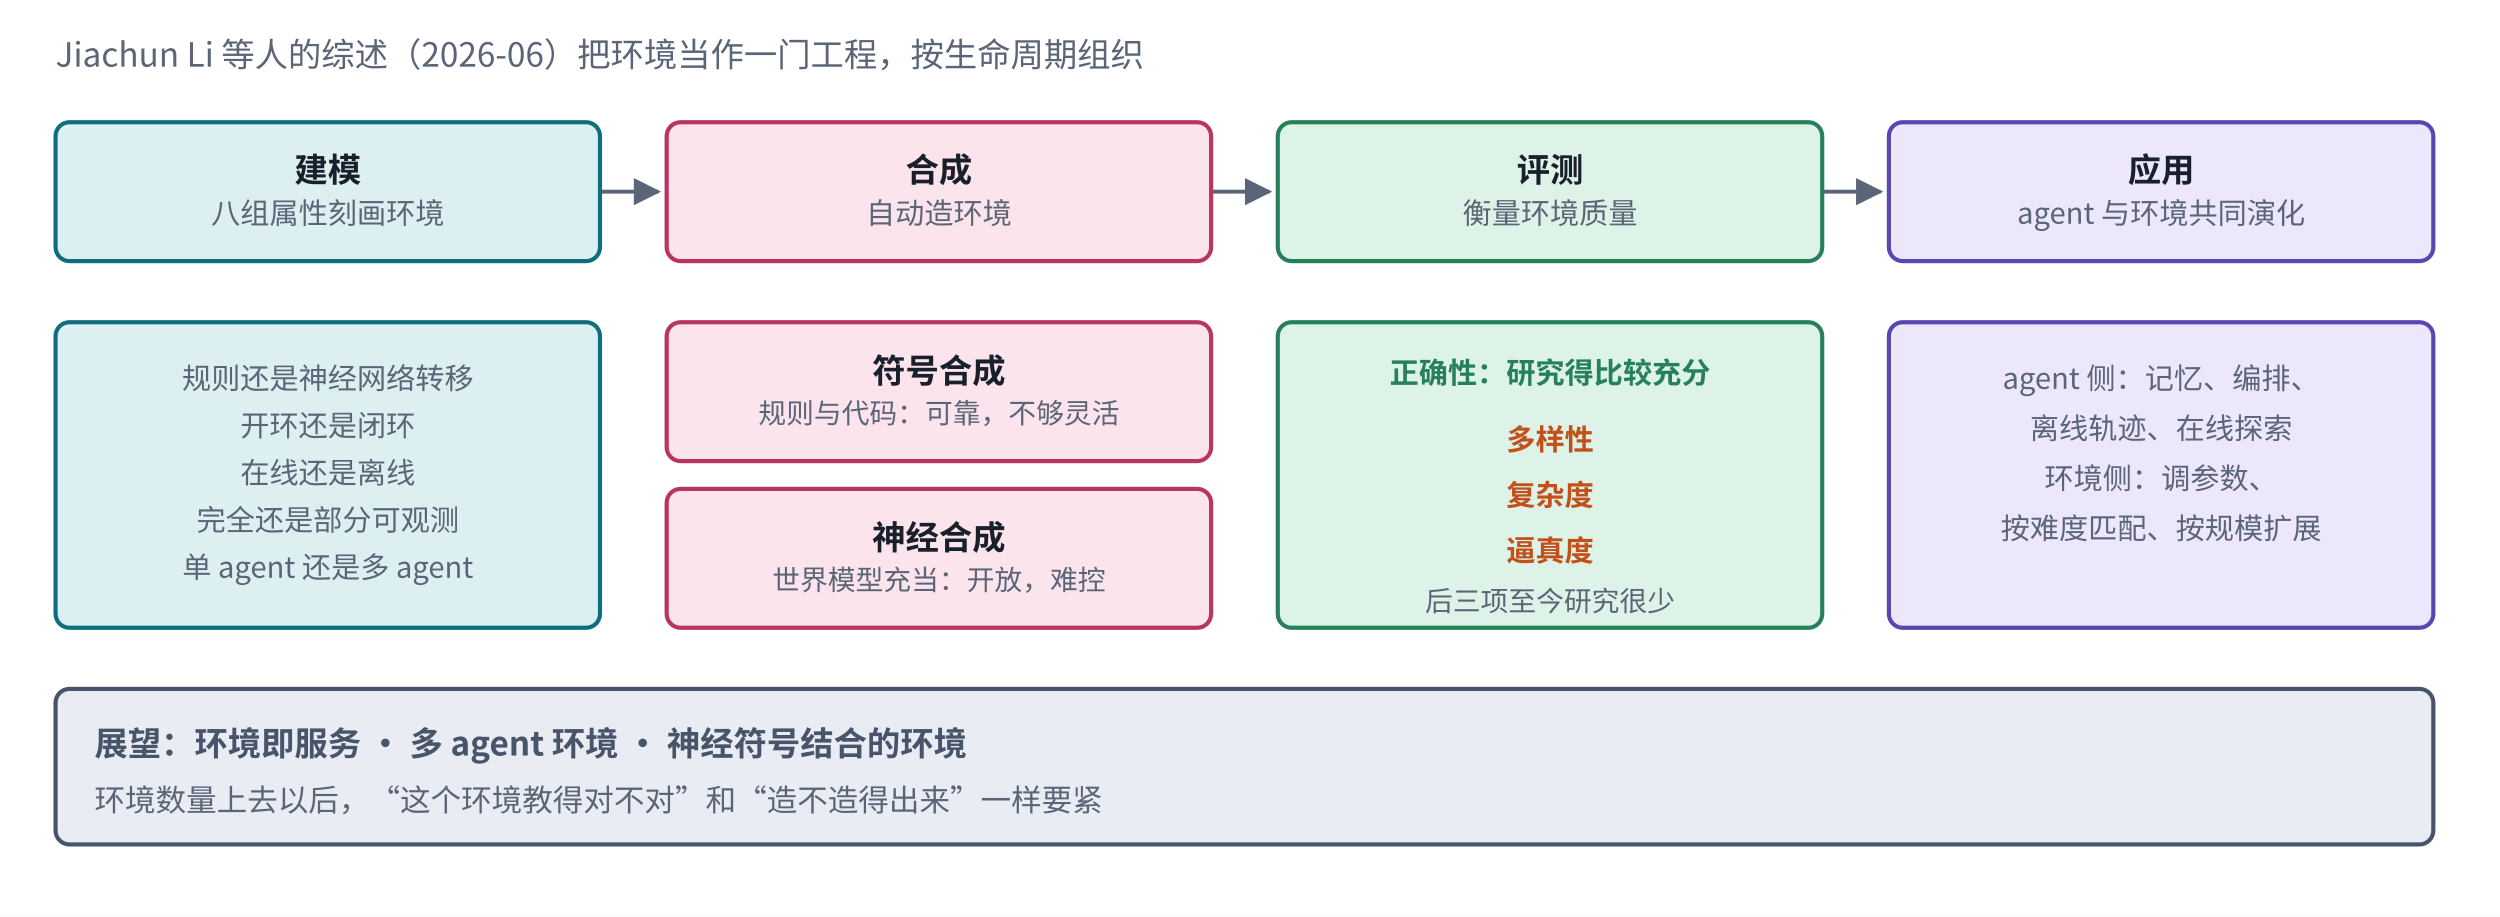
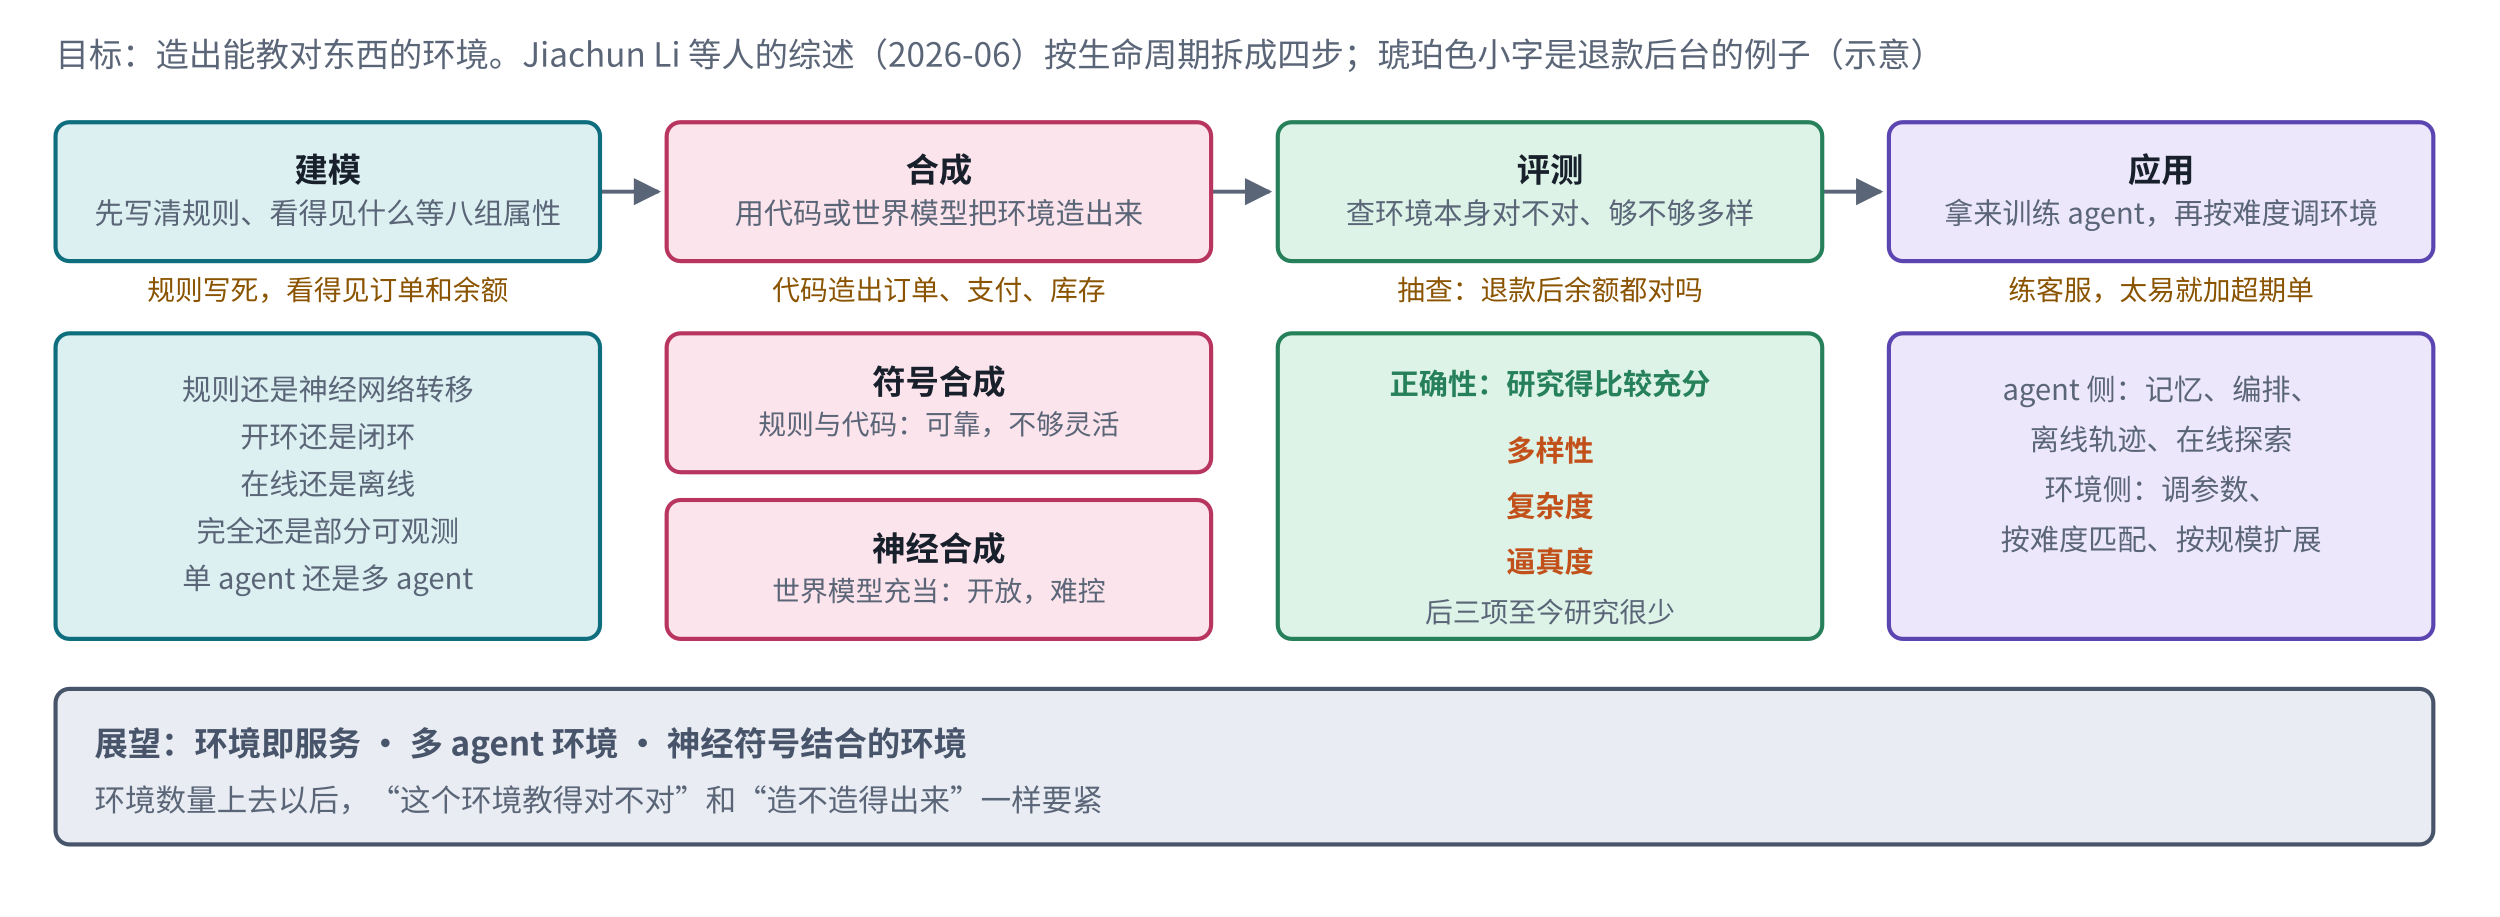
<svg xmlns="http://www.w3.org/2000/svg" viewBox="0 0 900 330" width="900" height="330" role="img" aria-label="环境工程的生命周期">
  <defs>
    <marker id="ah-envengineering" viewBox="0 0 10 10" refX="9" refY="5" markerWidth="7" markerHeight="7" orient="auto-start-reverse">
      <path d="M0,0 L10,5 L0,10 z" fill="#5A6577" />
    </marker>
  </defs>
  <rect x="0" y="0" width="900" height="330" fill="#ffffff" />
  <path d="M216,69 L237,69" fill="none" stroke="#5A6577" stroke-width="1.4" marker-end="url(#ah-envengineering)" />
  <path d="M436,69 L457,69" fill="none" stroke="#5A6577" stroke-width="1.4" marker-end="url(#ah-envengineering)" />
  <path d="M656,69 L677,69" fill="none" stroke="#5A6577" stroke-width="1.4" marker-end="url(#ah-envengineering)" />
  <rect x="20" y="44" width="196" height="50" rx="5" fill="#DCEFF1" stroke="#0E6E7E" stroke-width="1.5" />
  <rect x="240" y="44" width="196" height="50" rx="5" fill="#FCE4EC" stroke="#B83560" stroke-width="1.5" />
  <rect x="460" y="44" width="196" height="50" rx="5" fill="#DDF3E8" stroke="#26805A" stroke-width="1.5" />
  <rect x="680" y="44" width="196" height="50" rx="5" fill="#ECE7FB" stroke="#5B45B0" stroke-width="1.5" />
-   <rect x="20" y="116" width="196" height="110" rx="5" fill="#DCEFF1" stroke="#0E6E7E" stroke-width="1.5" />
-   <rect x="240" y="116" width="196" height="50" rx="5" fill="#FCE4EC" stroke="#B83560" stroke-width="1.5" />
-   <rect x="240" y="176" width="196" height="50" rx="5" fill="#FCE4EC" stroke="#B83560" stroke-width="1.5" />
-   <rect x="460" y="116" width="196" height="110" rx="5" fill="#DDF3E8" stroke="#26805A" stroke-width="1.5" />
-   <rect x="680" y="116" width="196" height="110" rx="5" fill="#ECE7FB" stroke="#5B45B0" stroke-width="1.5" />
+   <rect x="20" y="120" width="196" height="110" rx="5" fill="#DCEFF1" stroke="#0E6E7E" stroke-width="1.5" />
+   <rect x="240" y="120" width="196" height="50" rx="5" fill="#FCE4EC" stroke="#B83560" stroke-width="1.5" />
+   <rect x="240" y="180" width="196" height="50" rx="5" fill="#FCE4EC" stroke="#B83560" stroke-width="1.5" />
+   <rect x="460" y="120" width="196" height="110" rx="5" fill="#DDF3E8" stroke="#26805A" stroke-width="1.5" />
+   <rect x="680" y="120" width="196" height="110" rx="5" fill="#ECE7FB" stroke="#5B45B0" stroke-width="1.5" />
  <rect x="20" y="248" width="856" height="56" rx="5" fill="#E9EDF3" stroke="#47546A" stroke-width="1.5" />
-   <text x="20" y="24" text-anchor="start" font-size="12" font-weight="500" fill="#5A6577" font-family="PingFang SC, Noto Sans CJK SC, Microsoft YaHei, sans-serif">Jiachun Li 等人的综述（2026-06）把环境当作一门工程，按生命周期组织</text>
+   <text x="20" y="24" text-anchor="start" font-size="12" font-weight="500" fill="#5A6577" font-family="PingFang SC, Noto Sans CJK SC, Microsoft YaHei, sans-serif">目标：造出能教对东西的环境。Jiachun Li 等人的综述（2026-06）按生命周期拆成四步；琥珀色小字是退款后台的例子（示意）</text>
  <text x="118" y="65.475" text-anchor="middle" font-size="12" font-weight="600" fill="#18202C" font-family="PingFang SC, Noto Sans CJK SC, Microsoft YaHei, sans-serif">建模</text>
-   <text x="118" y="80.535" text-anchor="middle" font-size="10.5" font-weight="400" fill="#5A6577" font-family="PingFang SC, Noto Sans CJK SC, Microsoft YaHei, sans-serif">八组属性刻画环境</text>
+   <text x="118" y="80.535" text-anchor="middle" font-size="10.5" font-weight="400" fill="#5A6577" font-family="PingFang SC, Noto Sans CJK SC, Microsoft YaHei, sans-serif">先写清规则、看得见什么等八组属性</text>
+   <text x="118" y="108" text-anchor="middle" font-size="10" font-weight="400" fill="#8A5300" font-family="PingFang SC, Noto Sans CJK SC, Microsoft YaHei, sans-serif">规则写死，看得见订单和余额</text>
  <text x="338" y="65.475" text-anchor="middle" font-size="12" font-weight="600" fill="#18202C" font-family="PingFang SC, Noto Sans CJK SC, Microsoft YaHei, sans-serif">合成</text>
-   <text x="338" y="80.535" text-anchor="middle" font-size="10.5" font-weight="400" fill="#5A6577" font-family="PingFang SC, Noto Sans CJK SC, Microsoft YaHei, sans-serif">自动造环境</text>
+   <text x="338" y="80.535" text-anchor="middle" font-size="10.5" font-weight="400" fill="#5A6577" font-family="PingFang SC, Noto Sans CJK SC, Microsoft YaHei, sans-serif">用代码或世界模型把环境造出来</text>
+   <text x="338" y="108" text-anchor="middle" font-size="10" font-weight="400" fill="#8A5300" font-family="PingFang SC, Noto Sans CJK SC, Microsoft YaHei, sans-serif">代码造出订单、支付、库存</text>
  <text x="558" y="65.475" text-anchor="middle" font-size="12" font-weight="600" fill="#18202C" font-family="PingFang SC, Noto Sans CJK SC, Microsoft YaHei, sans-serif">评测</text>
-   <text x="558" y="80.535" text-anchor="middle" font-size="10.5" font-weight="400" fill="#5A6577" font-family="PingFang SC, Noto Sans CJK SC, Microsoft YaHei, sans-serif">衡量环境质量</text>
+   <text x="558" y="80.535" text-anchor="middle" font-size="10.5" font-weight="400" fill="#5A6577" font-family="PingFang SC, Noto Sans CJK SC, Microsoft YaHei, sans-serif">查环境本身对不对、够不够多样</text>
+   <text x="558" y="108" text-anchor="middle" font-size="10" font-weight="400" fill="#8A5300" font-family="PingFang SC, Noto Sans CJK SC, Microsoft YaHei, sans-serif">抽查：退款后余额都对吗</text>
  <text x="778" y="65.475" text-anchor="middle" font-size="12" font-weight="600" fill="#18202C" font-family="PingFang SC, Noto Sans CJK SC, Microsoft YaHei, sans-serif">应用</text>
-   <text x="778" y="80.535" text-anchor="middle" font-size="10.5" font-weight="400" fill="#5A6577" font-family="PingFang SC, Noto Sans CJK SC, Microsoft YaHei, sans-serif">agent 与环境共同演化</text>
-   <text x="118" y="140" text-anchor="middle" font-size="10.5" font-weight="400" fill="#5A6577" font-family="PingFang SC, Noto Sans CJK SC, Microsoft YaHei, sans-serif">规则还是神经网络转移</text>
-   <text x="118" y="157" text-anchor="middle" font-size="10.5" font-weight="400" fill="#5A6577" font-family="PingFang SC, Noto Sans CJK SC, Microsoft YaHei, sans-serif">开环还是闭环</text>
-   <text x="118" y="174" text-anchor="middle" font-size="10.5" font-weight="400" fill="#5A6577" font-family="PingFang SC, Noto Sans CJK SC, Microsoft YaHei, sans-serif">在线还是离线</text>
-   <text x="118" y="191" text-anchor="middle" font-size="10.5" font-weight="400" fill="#5A6577" font-family="PingFang SC, Noto Sans CJK SC, Microsoft YaHei, sans-serif">完全还是部分可观测</text>
-   <text x="118" y="208" text-anchor="middle" font-size="10.5" font-weight="400" fill="#5A6577" font-family="PingFang SC, Noto Sans CJK SC, Microsoft YaHei, sans-serif">单 agent 还是多 agent</text>
-   <text x="338" y="137.82" text-anchor="middle" font-size="12" font-weight="600" fill="#18202C" font-family="PingFang SC, Noto Sans CJK SC, Microsoft YaHei, sans-serif">符号合成</text>
-   <text x="338" y="152.38" text-anchor="middle" font-size="10" font-weight="400" fill="#5A6577" font-family="PingFang SC, Noto Sans CJK SC, Microsoft YaHei, sans-serif">规则与代码：可靠，不够灵活</text>
-   <text x="338" y="197.82" text-anchor="middle" font-size="12" font-weight="600" fill="#18202C" font-family="PingFang SC, Noto Sans CJK SC, Microsoft YaHei, sans-serif">神经合成</text>
-   <text x="338" y="212.38" text-anchor="middle" font-size="10" font-weight="400" fill="#5A6577" font-family="PingFang SC, Noto Sans CJK SC, Microsoft YaHei, sans-serif">世界模型充当：开放，难控</text>
-   <text x="558" y="138" text-anchor="middle" font-size="10.5" font-weight="600" fill="#26805A" font-family="PingFang SC, Noto Sans CJK SC, Microsoft YaHei, sans-serif">正确性：研究得比较充分</text>
-   <text x="558" y="162" text-anchor="middle" font-size="10.5" font-weight="600" fill="#C2501A" font-family="PingFang SC, Noto Sans CJK SC, Microsoft YaHei, sans-serif">多样性</text>
-   <text x="558" y="182" text-anchor="middle" font-size="10.5" font-weight="600" fill="#C2501A" font-family="PingFang SC, Noto Sans CJK SC, Microsoft YaHei, sans-serif">复杂度</text>
-   <text x="558" y="202" text-anchor="middle" font-size="10.5" font-weight="600" fill="#C2501A" font-family="PingFang SC, Noto Sans CJK SC, Microsoft YaHei, sans-serif">逼真度</text>
-   <text x="558" y="220" text-anchor="middle" font-size="10" font-weight="400" fill="#5A6577" font-family="PingFang SC, Noto Sans CJK SC, Microsoft YaHei, sans-serif">后三项至今研究很少</text>
-   <text x="778" y="140" text-anchor="middle" font-size="10.5" font-weight="400" fill="#5A6577" font-family="PingFang SC, Noto Sans CJK SC, Microsoft YaHei, sans-serif">agent 侧：记忆、编排、</text>
-   <text x="778" y="158" text-anchor="middle" font-size="10.5" font-weight="400" fill="#5A6577" font-family="PingFang SC, Noto Sans CJK SC, Microsoft YaHei, sans-serif">离线轨迹、在线探索</text>
-   <text x="778" y="176" text-anchor="middle" font-size="10.5" font-weight="400" fill="#5A6577" font-family="PingFang SC, Noto Sans CJK SC, Microsoft YaHei, sans-serif">环境侧：调参数、</text>
-   <text x="778" y="194" text-anchor="middle" font-size="10.5" font-weight="400" fill="#5A6577" font-family="PingFang SC, Noto Sans CJK SC, Microsoft YaHei, sans-serif">按难度匹配、按规模扩展</text>
+   <text x="778" y="80.535" text-anchor="middle" font-size="10.5" font-weight="400" fill="#5A6577" font-family="PingFang SC, Noto Sans CJK SC, Microsoft YaHei, sans-serif">拿来训练 agent，再按难度调环境</text>
+   <text x="778" y="108" text-anchor="middle" font-size="10" font-weight="400" fill="#8A5300" font-family="PingFang SC, Noto Sans CJK SC, Microsoft YaHei, sans-serif">练客服，太易就加超期单</text>
+   <text x="118" y="144" text-anchor="middle" font-size="10.5" font-weight="400" fill="#5A6577" font-family="PingFang SC, Noto Sans CJK SC, Microsoft YaHei, sans-serif">规则还是神经网络转移</text>
+   <text x="118" y="161" text-anchor="middle" font-size="10.5" font-weight="400" fill="#5A6577" font-family="PingFang SC, Noto Sans CJK SC, Microsoft YaHei, sans-serif">开环还是闭环</text>
+   <text x="118" y="178" text-anchor="middle" font-size="10.5" font-weight="400" fill="#5A6577" font-family="PingFang SC, Noto Sans CJK SC, Microsoft YaHei, sans-serif">在线还是离线</text>
+   <text x="118" y="195" text-anchor="middle" font-size="10.5" font-weight="400" fill="#5A6577" font-family="PingFang SC, Noto Sans CJK SC, Microsoft YaHei, sans-serif">完全还是部分可观测</text>
+   <text x="118" y="212" text-anchor="middle" font-size="10.5" font-weight="400" fill="#5A6577" font-family="PingFang SC, Noto Sans CJK SC, Microsoft YaHei, sans-serif">单 agent 还是多 agent</text>
+   <text x="338" y="141.82" text-anchor="middle" font-size="12" font-weight="600" fill="#18202C" font-family="PingFang SC, Noto Sans CJK SC, Microsoft YaHei, sans-serif">符号合成</text>
+   <text x="338" y="156.38" text-anchor="middle" font-size="10" font-weight="400" fill="#5A6577" font-family="PingFang SC, Noto Sans CJK SC, Microsoft YaHei, sans-serif">规则与代码：可靠，不够灵活</text>
+   <text x="338" y="201.82" text-anchor="middle" font-size="12" font-weight="600" fill="#18202C" font-family="PingFang SC, Noto Sans CJK SC, Microsoft YaHei, sans-serif">神经合成</text>
+   <text x="338" y="216.38" text-anchor="middle" font-size="10" font-weight="400" fill="#5A6577" font-family="PingFang SC, Noto Sans CJK SC, Microsoft YaHei, sans-serif">世界模型充当：开放，难控</text>
+   <text x="558" y="142" text-anchor="middle" font-size="10.5" font-weight="600" fill="#26805A" font-family="PingFang SC, Noto Sans CJK SC, Microsoft YaHei, sans-serif">正确性：研究得比较充分</text>
+   <text x="558" y="166" text-anchor="middle" font-size="10.5" font-weight="600" fill="#C2501A" font-family="PingFang SC, Noto Sans CJK SC, Microsoft YaHei, sans-serif">多样性</text>
+   <text x="558" y="186" text-anchor="middle" font-size="10.5" font-weight="600" fill="#C2501A" font-family="PingFang SC, Noto Sans CJK SC, Microsoft YaHei, sans-serif">复杂度</text>
+   <text x="558" y="206" text-anchor="middle" font-size="10.5" font-weight="600" fill="#C2501A" font-family="PingFang SC, Noto Sans CJK SC, Microsoft YaHei, sans-serif">逼真度</text>
+   <text x="558" y="224" text-anchor="middle" font-size="10" font-weight="400" fill="#5A6577" font-family="PingFang SC, Noto Sans CJK SC, Microsoft YaHei, sans-serif">后三项至今研究很少</text>
+   <text x="778" y="144" text-anchor="middle" font-size="10.5" font-weight="400" fill="#5A6577" font-family="PingFang SC, Noto Sans CJK SC, Microsoft YaHei, sans-serif">agent 侧：记忆、编排、</text>
+   <text x="778" y="162" text-anchor="middle" font-size="10.5" font-weight="400" fill="#5A6577" font-family="PingFang SC, Noto Sans CJK SC, Microsoft YaHei, sans-serif">离线轨迹、在线探索</text>
+   <text x="778" y="180" text-anchor="middle" font-size="10.5" font-weight="400" fill="#5A6577" font-family="PingFang SC, Noto Sans CJK SC, Microsoft YaHei, sans-serif">环境侧：调参数、</text>
+   <text x="778" y="198" text-anchor="middle" font-size="10.5" font-weight="400" fill="#5A6577" font-family="PingFang SC, Noto Sans CJK SC, Microsoft YaHei, sans-serif">按难度匹配、按规模扩展</text>
  <text x="34" y="272" text-anchor="start" font-size="12" font-weight="700" fill="#47546A" font-family="PingFang SC, Noto Sans CJK SC, Microsoft YaHei, sans-serif">展望：环境即服务 · 多 agent 环境 · 神经符号结合的环境</text>
  <text x="34" y="292" text-anchor="start" font-size="11" font-weight="400" fill="#5A6577" font-family="PingFang SC, Noto Sans CJK SC, Microsoft YaHei, sans-serif">环境数量上去以后，“这个环境教得对不对”和“造不造得出来”一样要紧</text>
</svg>
